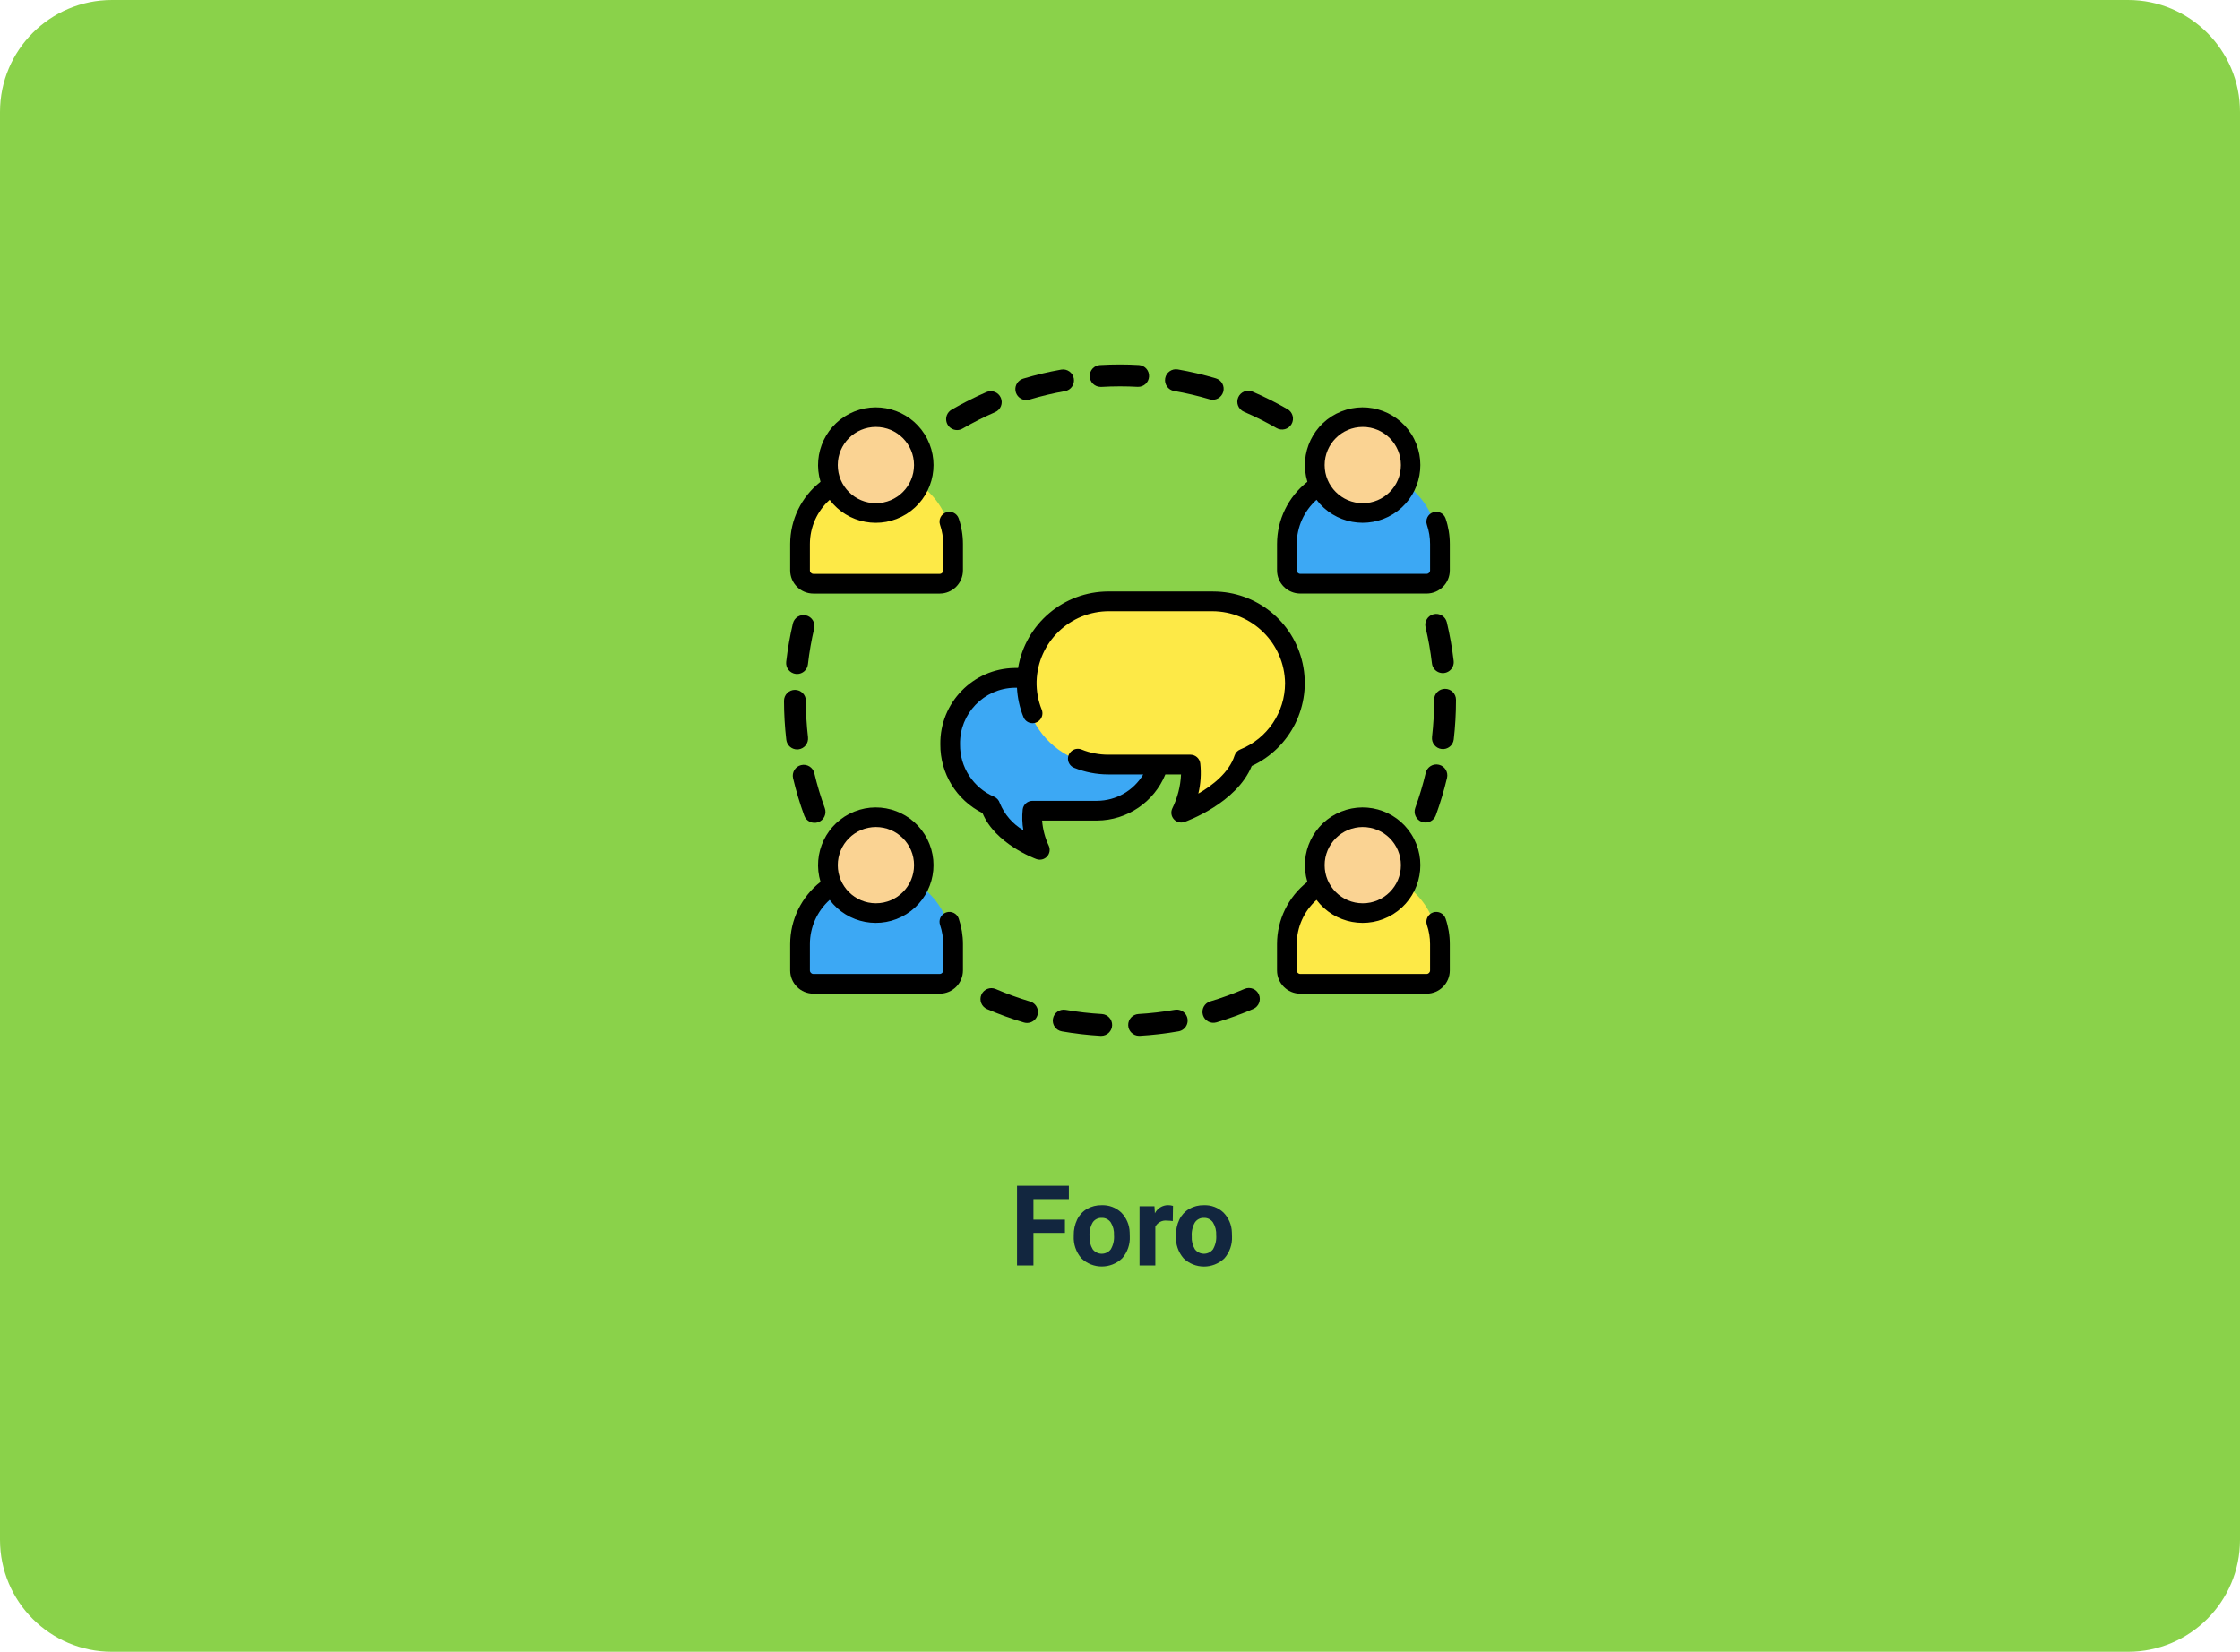
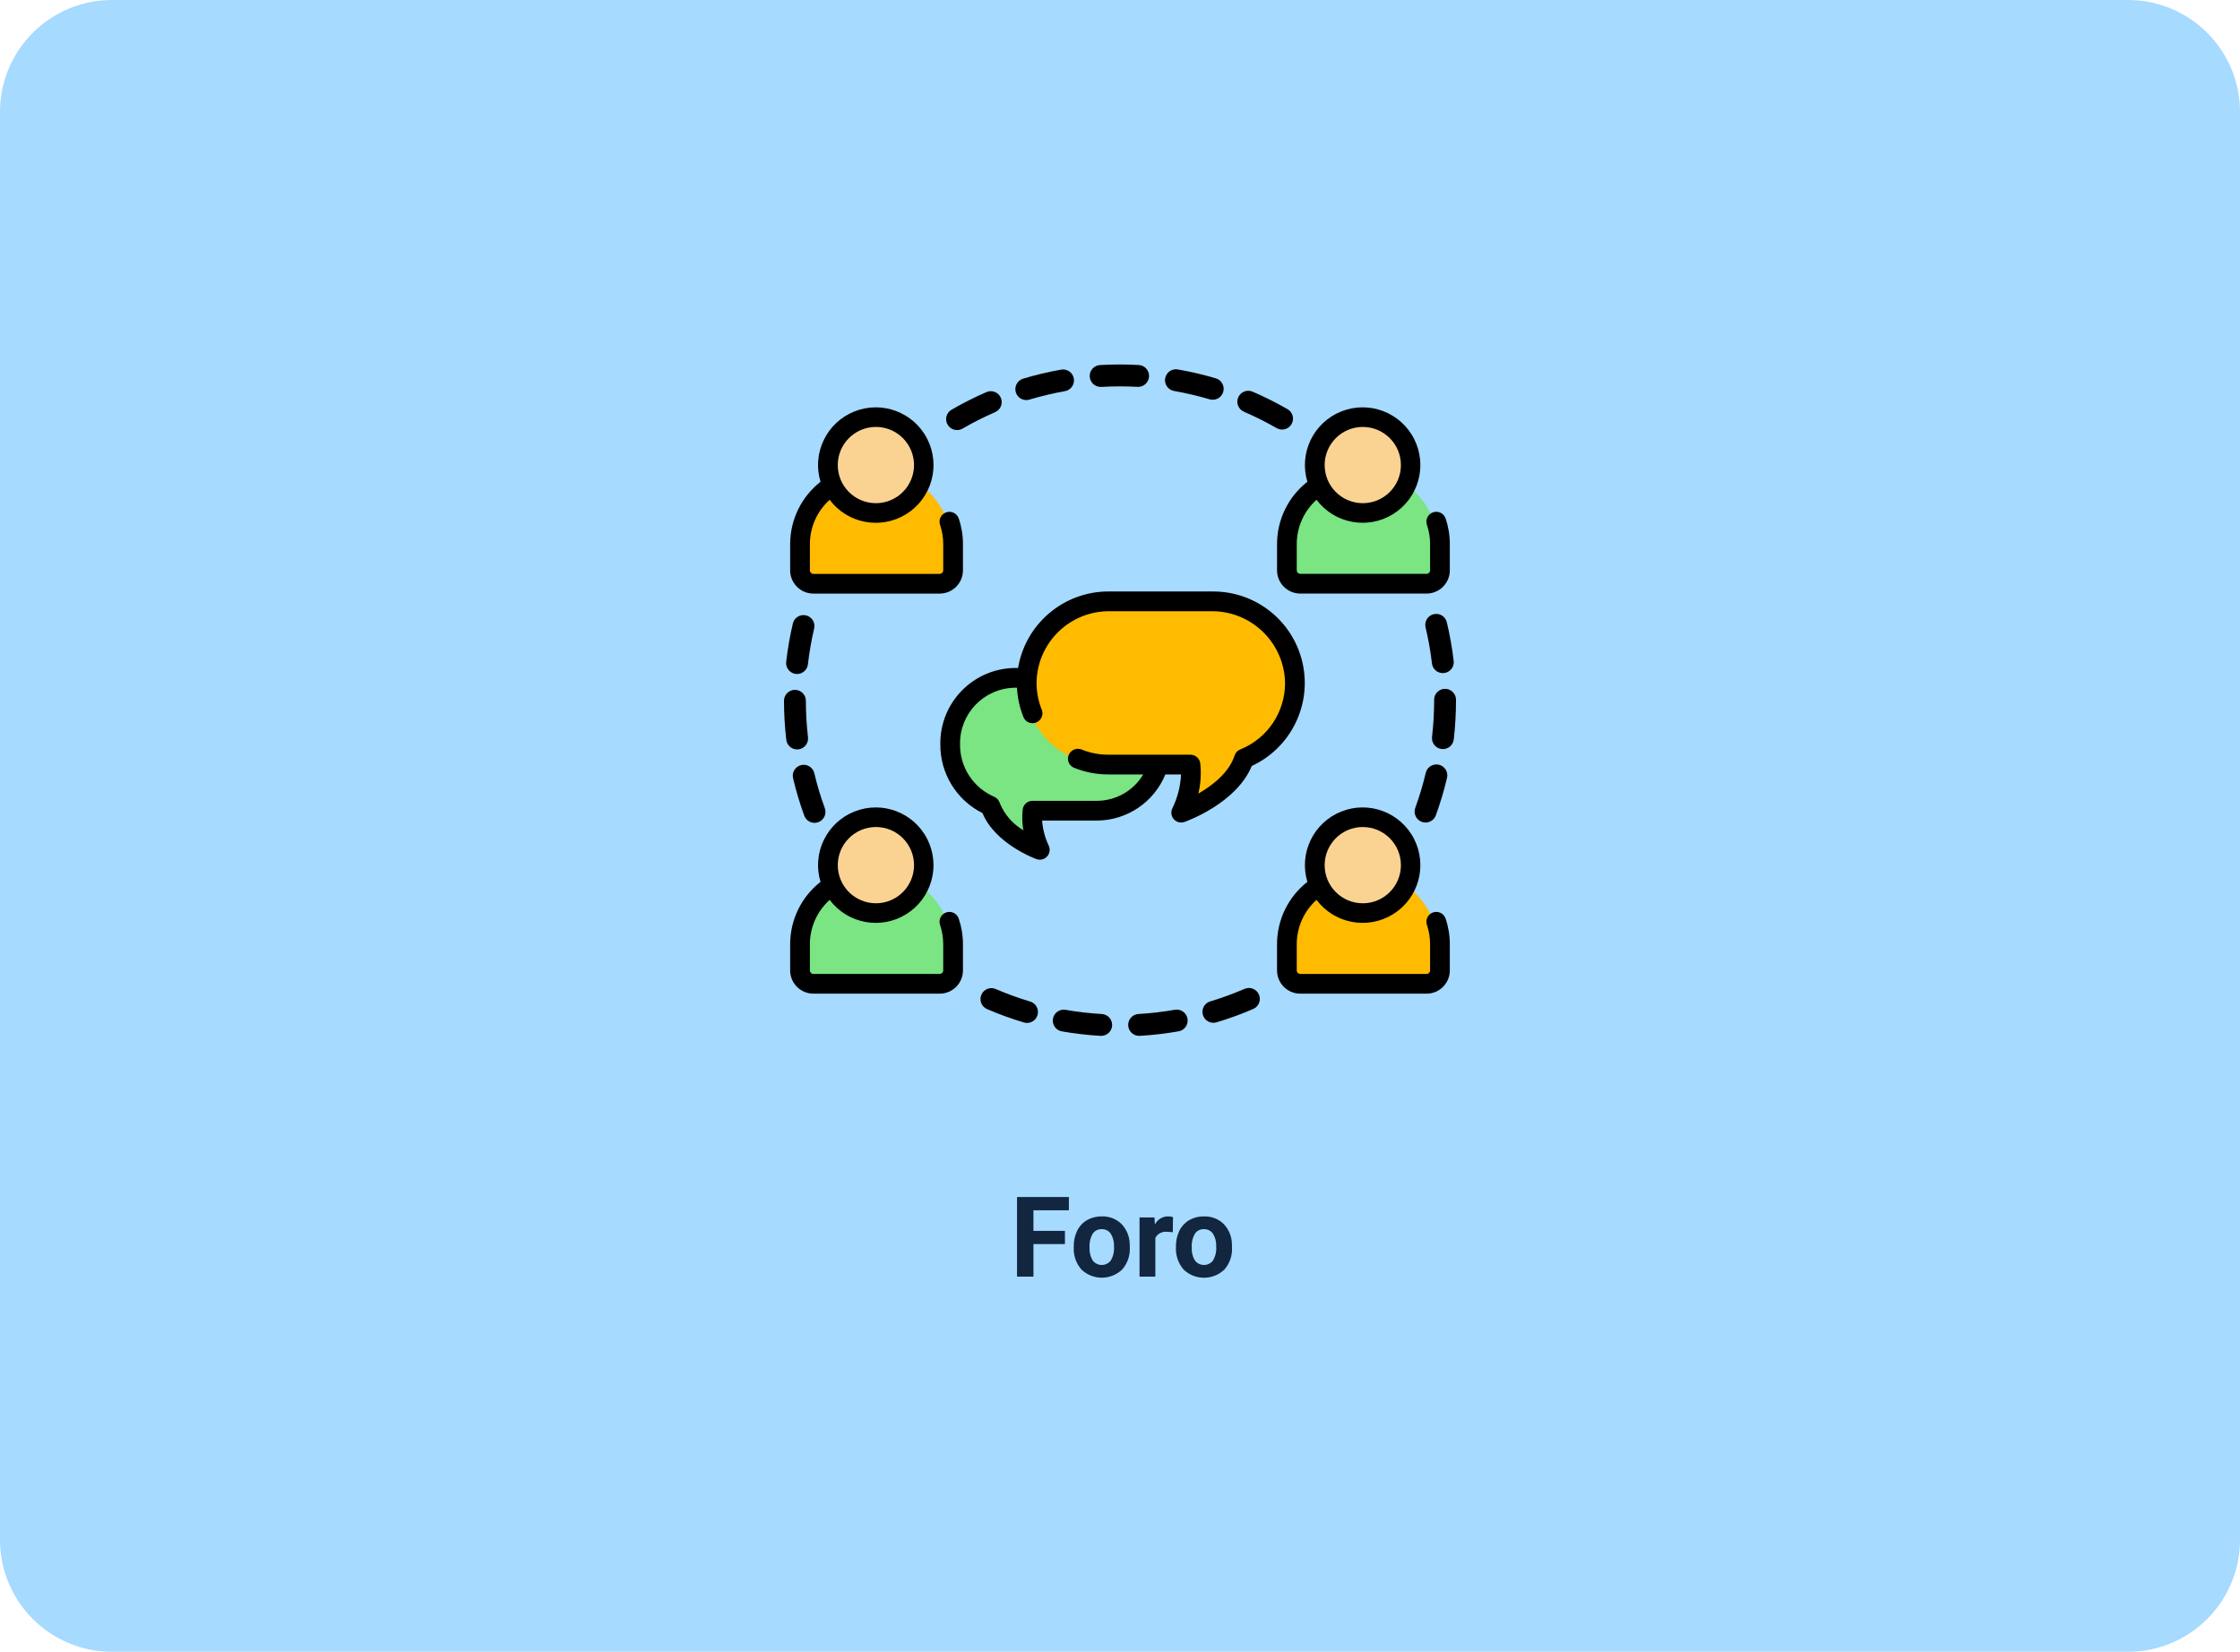
<svg xmlns="http://www.w3.org/2000/svg" width="400" height="295" viewBox="0 0 400 295">
-   <g id="Grupo_89154" data-name="Grupo 89154" transform="translate(-179.668 -3115)">
-     <path id="Trazado_151533" data-name="Trazado 151533" d="M20,0H380a20,20,0,0,1,20,20V275a20,20,0,0,1-20,20H20A20,20,0,0,1,0,275V20A20,20,0,0,1,20,0Z" transform="translate(179.668 3115)" fill="#8ad24a" />
-     <path id="Trazado_151543" data-name="Trazado 151543" d="M105.168,13.189H99.543V19h-2.93V4.781h9.258V7.154H99.543v3.672h5.625Zm1.572.43a6.266,6.266,0,0,1,.605-2.8,4.432,4.432,0,0,1,1.743-1.9,5.086,5.086,0,0,1,2.642-.674,4.812,4.812,0,0,1,3.491,1.309A5.252,5.252,0,0,1,116.73,13.1l.02.723a5.523,5.523,0,0,1-1.357,3.9,5.261,5.261,0,0,1-7.29,0,5.62,5.62,0,0,1-1.362-3.984Zm2.822.2a3.95,3.95,0,0,0,.566,2.3,2.035,2.035,0,0,0,3.223.01,4.322,4.322,0,0,0,.576-2.518,3.91,3.91,0,0,0-.576-2.289,1.873,1.873,0,0,0-1.621-.812,1.842,1.842,0,0,0-1.6.807A4.395,4.395,0,0,0,109.563,13.819Zm14.863-2.739A7.667,7.667,0,0,0,123.41,11a2.067,2.067,0,0,0-2.1,1.084V19h-2.822V8.434h2.666l.078,1.26a2.615,2.615,0,0,1,2.354-1.455,2.957,2.957,0,0,1,.879.127Zm.566,2.539a6.266,6.266,0,0,1,.605-2.8,4.432,4.432,0,0,1,1.743-1.9,5.086,5.086,0,0,1,2.642-.674,4.812,4.812,0,0,1,3.491,1.309,5.252,5.252,0,0,1,1.509,3.555l.02.723a5.523,5.523,0,0,1-1.357,3.9,5.261,5.261,0,0,1-7.29,0,5.62,5.62,0,0,1-1.362-3.984Zm2.822.2a3.95,3.95,0,0,0,.566,2.3,2.035,2.035,0,0,0,3.223.01,4.322,4.322,0,0,0,.576-2.518,3.91,3.91,0,0,0-.576-2.289,1.873,1.873,0,0,0-1.621-.812,1.842,1.842,0,0,0-1.6.807A4.395,4.395,0,0,0,127.814,13.819Z" transform="translate(264.668 3322)" fill="#12263f" />
+   <g id="Grupo_96851" data-name="Grupo 96851" transform="translate(-179.668 -3115)">
+     <rect id="Rectángulo_34421" data-name="Rectángulo 34421" width="400" height="295" rx="20" transform="translate(179.668 3115)" fill="#a6daff" />
+     <path id="Trazado_155909" data-name="Trazado 155909" d="M105.168,15.189H99.543V21h-2.93V6.781h9.258V9.154H99.543v3.672h5.625Zm1.572.43a6.266,6.266,0,0,1,.605-2.8,4.432,4.432,0,0,1,1.743-1.9,5.086,5.086,0,0,1,2.642-.674,4.812,4.812,0,0,1,3.491,1.309A5.252,5.252,0,0,1,116.73,15.1l.02.723a5.523,5.523,0,0,1-1.357,3.9,5.261,5.261,0,0,1-7.29,0,5.62,5.62,0,0,1-1.362-3.984Zm2.822.205a3.939,3.939,0,0,0,.566,2.3,2.037,2.037,0,0,0,3.223.01,4.31,4.31,0,0,0,.576-2.515,3.9,3.9,0,0,0-.576-2.285,1.874,1.874,0,0,0-1.621-.811,1.843,1.843,0,0,0-1.6.806A4.383,4.383,0,0,0,109.563,15.824Zm14.863-2.744A7.667,7.667,0,0,0,123.41,13a2.067,2.067,0,0,0-2.1,1.084V21h-2.822V10.434h2.666l.078,1.26a2.615,2.615,0,0,1,2.354-1.455,2.957,2.957,0,0,1,.879.127Zm.566,2.539a6.266,6.266,0,0,1,.605-2.8,4.432,4.432,0,0,1,1.743-1.9,5.086,5.086,0,0,1,2.642-.674,4.812,4.812,0,0,1,3.491,1.309,5.252,5.252,0,0,1,1.509,3.555l.02.723a5.523,5.523,0,0,1-1.357,3.9,5.261,5.261,0,0,1-7.29,0,5.62,5.62,0,0,1-1.362-3.984Zm2.822.205a3.939,3.939,0,0,0,.566,2.3,2.037,2.037,0,0,0,3.223.01,4.31,4.31,0,0,0,.576-2.515,3.9,3.9,0,0,0-.576-2.285,1.874,1.874,0,0,0-1.621-.811,1.843,1.843,0,0,0-1.6.806A4.383,4.383,0,0,0,127.814,15.824Z" transform="translate(264.668 3322)" fill="#12263f" />
    <g id="grupo" transform="translate(319.668 3179.893)">
-       <path id="Trazado_150849" data-name="Trazado 150849" d="M38.315,101.684H15.149a1.823,1.823,0,0,1-1.823-1.823V94.747A13.406,13.406,0,0,1,26.732,81.341h0A13.406,13.406,0,0,1,40.138,94.747v5.114A1.823,1.823,0,0,1,38.315,101.684Z" transform="translate(-10.203 -62.121)" fill="#fde947" />
-       <path id="Trazado_150850" data-name="Trazado 150850" d="M138.262,267.389a11.492,11.492,0,0,1-4.959-5.842,11.943,11.943,0,0,1-7.193-11.081,11.81,11.81,0,0,1,11.6-11.98h14.769a11.986,11.986,0,0,1,0,23.96H141.031a11.5,11.5,0,0,0,.118,3.061l.531,3.131a.5.5,0,0,1-.768.5Z" transform="translate(-96.553 -182.436)" fill="#3ca8f4" />
-       <path id="Trazado_150852" data-name="Trazado 150852" d="M213.353,214.212a14.046,14.046,0,0,0,.321-4.644H199.335a14.7,14.7,0,1,1-.223-29.389h18.536a14.827,14.827,0,0,1,14.9,14.518,14.64,14.64,0,0,1-9.121,13.774c-1.205,3.649-4.633,6.251-7.3,7.793l-2.751,1.589a.5.5,0,0,1-.737-.546Z" transform="translate(-141.195 -137.795)" fill="#fde947" />
-       <path id="Trazado_150854" data-name="Trazado 150854" d="M408.8,101.684H385.632a1.823,1.823,0,0,1-1.823-1.823V94.747a13.406,13.406,0,0,1,13.406-13.406h0a13.406,13.406,0,0,1,13.406,13.406v5.114A1.823,1.823,0,0,1,408.8,101.684Z" transform="translate(-293.854 -62.121)" fill="#3ca8f4" />
-       <path id="Trazado_150855" data-name="Trazado 150855" d="M38.315,407.212H15.149a1.823,1.823,0,0,1-1.823-1.823v-5.114a13.406,13.406,0,0,1,13.406-13.406h0a13.406,13.406,0,0,1,13.406,13.406v5.114A1.823,1.823,0,0,1,38.315,407.212Z" transform="translate(-10.203 -296.041)" fill="#3ca8f4" />
-       <path id="Trazado_150856" data-name="Trazado 150856" d="M408.8,407.212H385.632a1.823,1.823,0,0,1-1.823-1.823v-5.114a13.406,13.406,0,0,1,13.406-13.406h0a13.406,13.406,0,0,1,13.406,13.406v5.114A1.824,1.824,0,0,1,408.8,407.212Z" transform="translate(-293.854 -296.041)" fill="#fde947" />
+       <path id="Trazado_150849" data-name="Trazado 150849" d="M38.315,101.684H15.149a1.823,1.823,0,0,1-1.823-1.823V94.747A13.406,13.406,0,0,1,26.732,81.341h0A13.406,13.406,0,0,1,40.138,94.747v5.114A1.823,1.823,0,0,1,38.315,101.684Z" transform="translate(-10.203 -62.121)" fill="#fb0" />
+       <path id="Trazado_150850" data-name="Trazado 150850" d="M138.262,267.389a11.492,11.492,0,0,1-4.959-5.842,11.943,11.943,0,0,1-7.193-11.081,11.81,11.81,0,0,1,11.6-11.98h14.769a11.986,11.986,0,0,1,0,23.96H141.031a11.5,11.5,0,0,0,.118,3.061l.531,3.131a.5.5,0,0,1-.768.5Z" transform="translate(-96.553 -182.436)" fill="#7ae582" />
+       <path id="Trazado_150852" data-name="Trazado 150852" d="M213.353,214.212a14.046,14.046,0,0,0,.321-4.644H199.335a14.7,14.7,0,1,1-.223-29.389h18.536a14.827,14.827,0,0,1,14.9,14.518,14.64,14.64,0,0,1-9.121,13.774c-1.205,3.649-4.633,6.251-7.3,7.793l-2.751,1.589a.5.5,0,0,1-.737-.546Z" transform="translate(-141.195 -137.795)" fill="#fb0" />
+       <path id="Trazado_150854" data-name="Trazado 150854" d="M408.8,101.684H385.632a1.823,1.823,0,0,1-1.823-1.823V94.747a13.406,13.406,0,0,1,13.406-13.406h0a13.406,13.406,0,0,1,13.406,13.406v5.114A1.823,1.823,0,0,1,408.8,101.684Z" transform="translate(-293.854 -62.121)" fill="#7ae582" />
+       <path id="Trazado_150855" data-name="Trazado 150855" d="M38.315,407.212H15.149a1.823,1.823,0,0,1-1.823-1.823v-5.114a13.406,13.406,0,0,1,13.406-13.406h0a13.406,13.406,0,0,1,13.406,13.406v5.114A1.823,1.823,0,0,1,38.315,407.212Z" transform="translate(-10.203 -296.041)" fill="#7ae582" />
+       <path id="Trazado_150856" data-name="Trazado 150856" d="M408.8,407.212H385.632a1.823,1.823,0,0,1-1.823-1.823v-5.114a13.406,13.406,0,0,1,13.406-13.406h0a13.406,13.406,0,0,1,13.406,13.406v5.114A1.824,1.824,0,0,1,408.8,407.212Z" transform="translate(-293.854 -296.041)" fill="#fb0" />
      <g id="Grupo_88874" data-name="Grupo 88874" transform="translate(7.726 9.477)">
        <path id="Trazado_150861" data-name="Trazado 150861" d="M41.651,57.146a8.688,8.688,0,1,1,8.688-8.688A8.7,8.7,0,0,1,41.651,57.146Z" transform="translate(-32.964 -39.771)" fill="#fad393" />
        <path id="Trazado_150862" data-name="Trazado 150862" d="M412.133,57.146a8.688,8.688,0,1,1,8.688-8.688A8.7,8.7,0,0,1,412.133,57.146Z" transform="translate(-316.614 -39.771)" fill="#fad393" />
        <path id="Trazado_150863" data-name="Trazado 150863" d="M41.651,362.675a8.688,8.688,0,1,1,8.688-8.688A8.7,8.7,0,0,1,41.651,362.675Z" transform="translate(-32.964 -273.692)" fill="#fad393" />
        <path id="Trazado_150864" data-name="Trazado 150864" d="M412.133,362.675a8.688,8.688,0,1,1,8.688-8.688A8.7,8.7,0,0,1,412.133,362.675Z" transform="translate(-316.614 -273.692)" fill="#fad393" />
      </g>
      <path id="Trazado_150869" data-name="Trazado 150869" d="M125.485,27.484a1.945,1.945,0,0,0,.978-.264,56.078,56.078,0,0,1,5.818-2.937,1.952,1.952,0,0,0-1.553-3.582,60.012,60.012,0,0,0-6.225,3.143,1.952,1.952,0,0,0,.982,3.641Z" transform="translate(-94.578 -15.569)" />
      <path id="Trazado_150870" data-name="Trazado 150870" d="M291.9,7.729a55.952,55.952,0,0,1,6.348,1.487,1.952,1.952,0,0,0,1.112-3.743,59.877,59.877,0,0,0-6.793-1.592,1.952,1.952,0,0,0-.667,3.847Z" transform="translate(-222.245 -2.794)" />
      <path id="Trazado_150871" data-name="Trazado 150871" d="M234.83,4.209c.039,0,.078,0,.117,0,1.108-.065,2.234-.1,3.346-.1h.006c1.057,0,2.124.03,3.173.088A1.952,1.952,0,0,0,241.69.3C240.569.235,239.428.2,238.3.2h-.007c-1.188,0-2.391.035-3.575.105a1.952,1.952,0,0,0,.113,3.9Z" transform="translate(-178.299)" />
      <path id="Trazado_150872" data-name="Trazado 150872" d="M490.1,190.306a1.952,1.952,0,0,0-1.447,2.352,56.139,56.139,0,0,1,1.138,6.421,1.952,1.952,0,1,0,3.877-.456,60.016,60.016,0,0,0-1.218-6.869A1.952,1.952,0,0,0,490.1,190.306Z" transform="translate(-374.086 -145.507)" />
      <path id="Trazado_150873" data-name="Trazado 150873" d="M480.59,312.732a1.952,1.952,0,1,0,3.669,1.335,59.815,59.815,0,0,0,2-6.689,1.952,1.952,0,0,0-3.8-.9A55.948,55.948,0,0,1,480.59,312.732Z" transform="translate(-367.861 -233.343)" />
      <path id="Trazado_150874" data-name="Trazado 150874" d="M346.58,23.975a56.129,56.129,0,0,1,5.832,2.922,1.952,1.952,0,0,0,1.95-3.383,59.98,59.98,0,0,0-6.24-3.126,1.952,1.952,0,1,0-1.542,3.587Z" transform="translate(-264.446 -15.332)" />
      <path id="Trazado_150875" data-name="Trazado 150875" d="M8.177,305.288a1.952,1.952,0,0,0-1.449,2.35,59.777,59.777,0,0,0,2,6.683,1.952,1.952,0,0,0,3.668-1.339,55.9,55.9,0,0,1-1.873-6.245A1.951,1.951,0,0,0,8.177,305.288Z" transform="translate(-5.11 -233.54)" />
      <path id="Trazado_150876" data-name="Trazado 150876" d="M178.218,9.455a1.949,1.949,0,0,0,.563-.083,55.943,55.943,0,0,1,6.343-1.508,1.952,1.952,0,1,0-.679-3.845,59.839,59.839,0,0,0-6.788,1.614,1.953,1.953,0,0,0,.561,3.823Z" transform="translate(-134.954 -2.899)" />
      <path id="Trazado_150877" data-name="Trazado 150877" d="M496.029,247.347a1.952,1.952,0,0,0-1.952,1.952v.124a56.982,56.982,0,0,1-.374,6.513,1.952,1.952,0,1,0,3.879.449,60.857,60.857,0,0,0,.4-6.961V249.3A1.953,1.953,0,0,0,496.029,247.347Z" transform="translate(-377.982 -189.22)" />
      <path id="Trazado_150878" data-name="Trazado 150878" d="M270.515,491.83a56.459,56.459,0,0,1-6.479.753,1.952,1.952,0,0,0,.111,3.9c.038,0,.076,0,.115,0a60.282,60.282,0,0,0,6.928-.805,1.952,1.952,0,1,0-.675-3.845Z" transform="translate(-200.745 -376.379)" />
      <path id="Trazado_150879" data-name="Trazado 150879" d="M213.566,492.62a56.5,56.5,0,0,1-6.479-.746,1.952,1.952,0,1,0-.672,3.846,60.377,60.377,0,0,0,6.929.8c.037,0,.075,0,.113,0a1.952,1.952,0,0,0,.109-3.9Z" transform="translate(-156.799 -376.414)" />
      <path id="Trazado_150880" data-name="Trazado 150880" d="M158.552,477.8a55.822,55.822,0,0,1-6.131-2.228,1.952,1.952,0,0,0-1.546,3.585,59.83,59.83,0,0,0,6.561,2.384,1.952,1.952,0,1,0,1.116-3.741Z" transform="translate(-114.611 -363.829)" />
      <path id="Trazado_150881" data-name="Trazado 150881" d="M3.349,201.562a1.972,1.972,0,0,0,.225.013,1.952,1.952,0,0,0,1.937-1.73,56.111,56.111,0,0,1,1.118-6.424,1.952,1.952,0,0,0-3.8-.893,60.086,60.086,0,0,0-1.2,6.873A1.952,1.952,0,0,0,3.349,201.562Z" transform="translate(-1.239 -146.095)" />
      <path id="Trazado_150882" data-name="Trazado 150882" d="M326.337,475.471a55.95,55.95,0,0,1-6.126,2.233,1.952,1.952,0,1,0,1.12,3.741,59.819,59.819,0,0,0,6.556-2.39,1.952,1.952,0,0,0-1.55-3.584Z" transform="translate(-244.095 -363.754)" />
      <path id="Trazado_150883" data-name="Trazado 150883" d="M2.572,258.764A1.952,1.952,0,0,0,4.285,256.6a56.923,56.923,0,0,1-.38-6.513,1.952,1.952,0,0,0-1.952-1.95h0A1.952,1.952,0,0,0,0,250.09a60.854,60.854,0,0,0,.407,6.961,1.952,1.952,0,0,0,1.936,1.726A1.99,1.99,0,0,0,2.572,258.764Z" transform="translate(0 -189.824)" />
      <path id="Trazado_150884" data-name="Trazado 150884" d="M8.851,66.044H31.407a4.154,4.154,0,0,0,4.149-4.149v-4.7a14.1,14.1,0,0,0-.754-4.564,1.761,1.761,0,1,0-3.334,1.138,10.584,10.584,0,0,1,.565,3.427v4.7a.627.627,0,0,1-.627.627H8.851a.627.627,0,0,1-.627-.627v-4.7a10.622,10.622,0,0,1,3.531-7.9,10.31,10.31,0,1,0-1.634-3.221A14.146,14.146,0,0,0,4.7,57.191v4.7A4.154,4.154,0,0,0,8.851,66.044ZM20.013,36.28A6.809,6.809,0,1,1,13.2,43.089,6.817,6.817,0,0,1,20.013,36.28Z" transform="translate(-3.6 -24.925)" />
      <path id="Trazado_150885" data-name="Trazado 150885" d="M375.652,57.192v4.7a4.154,4.154,0,0,0,4.149,4.149h22.556a4.154,4.154,0,0,0,4.149-4.149v-4.7a14.1,14.1,0,0,0-.754-4.564,1.761,1.761,0,1,0-3.334,1.138,10.59,10.59,0,0,1,.565,3.427v4.7a.627.627,0,0,1-.627.627H379.8a.627.627,0,0,1-.627-.627v-4.7a10.622,10.622,0,0,1,3.531-7.9,10.308,10.308,0,1,0-1.634-3.221A14.144,14.144,0,0,0,375.652,57.192Zm15.311-20.911a6.809,6.809,0,1,1-6.809,6.809A6.817,6.817,0,0,1,390.963,36.281Z" transform="translate(-287.609 -24.926)" />
      <path id="Trazado_150886" data-name="Trazado 150886" d="M403.516,356.4a1.761,1.761,0,0,0-1.1,2.236,10.589,10.589,0,0,1,.565,3.427v4.7a.627.627,0,0,1-.627.627H379.8a.627.627,0,0,1-.627-.627v-4.7a10.622,10.622,0,0,1,3.531-7.9,10.308,10.308,0,1,0-1.634-3.221,14.146,14.146,0,0,0-5.42,11.121v4.7a4.154,4.154,0,0,0,4.149,4.149h22.556a4.154,4.154,0,0,0,4.149-4.149v-4.7a14.1,14.1,0,0,0-.754-4.564A1.762,1.762,0,0,0,403.516,356.4Zm-12.553-15.248a6.809,6.809,0,1,1-6.809,6.809A6.817,6.817,0,0,1,390.963,341.149Z" transform="translate(-287.609 -258.34)" />
      <path id="Trazado_150887" data-name="Trazado 150887" d="M32.566,356.4a1.761,1.761,0,0,0-1.1,2.236,10.583,10.583,0,0,1,.565,3.427v4.7a.627.627,0,0,1-.627.627H8.851a.627.627,0,0,1-.627-.627v-4.7a10.622,10.622,0,0,1,3.531-7.9,10.308,10.308,0,1,0-1.634-3.221A14.147,14.147,0,0,0,4.7,362.06v4.7a4.154,4.154,0,0,0,4.149,4.149H31.407a4.154,4.154,0,0,0,4.149-4.149v-4.7A14.1,14.1,0,0,0,34.8,357.5,1.762,1.762,0,0,0,32.566,356.4ZM20.013,341.149a6.809,6.809,0,1,1-6.809,6.809A6.817,6.817,0,0,1,20.013,341.149Z" transform="translate(-3.6 -258.34)" />
      <path id="Trazado_150888" data-name="Trazado 150888" d="M167.843,173.165H149.1a16.362,16.362,0,0,0-16.116,13.666h-.639A13.456,13.456,0,0,0,119.1,200.455a13.605,13.605,0,0,0,7.53,12.29c2.261,5.477,9.315,8.1,9.628,8.217a1.761,1.761,0,0,0,2.207-2.383,12.746,12.746,0,0,1-1.192-4.5h9.845a13.264,13.264,0,0,0,12.166-8.237h2.8a15.308,15.308,0,0,1-1.564,6.081,1.761,1.761,0,0,0,2.181,2.408c.391-.138,9.282-3.344,12.011-10a16.339,16.339,0,0,0-6.87-31.162Zm4.816,28.215a1.732,1.732,0,0,0-1.007,1.07c-.988,3.086-4,5.383-6.479,6.816a15.82,15.82,0,0,0,.348-5.371,1.767,1.767,0,0,0-1.751-1.576H149.1a12.724,12.724,0,0,1-4.773-.925,1.752,1.752,0,0,0-1.9.378l-.025.025a1.748,1.748,0,0,0,.585,2.856,16.23,16.23,0,0,0,6.111,1.188h6.235a9.648,9.648,0,0,1-8.222,4.715H135.556a1.757,1.757,0,0,0-1.749,1.556,13.29,13.29,0,0,0,.121,3.7,9.977,9.977,0,0,1-4.206-4.848,1.819,1.819,0,0,0-1.012-1.137,10.068,10.068,0,0,1-6.09-9.369,9.93,9.93,0,0,1,9.726-10.1h.44a16.2,16.2,0,0,0,1.155,5.233,1.748,1.748,0,0,0,2.858.592l.026-.026a1.748,1.748,0,0,0,.381-1.891,12.737,12.737,0,0,1-.917-5.044,12.934,12.934,0,0,1,12.994-12.53h18.345a13.03,13.03,0,0,1,13.031,12.857A12.768,12.768,0,0,1,172.658,201.38Z" transform="translate(-91.184 -132.424)" />
    </g>
  </g>
</svg>
